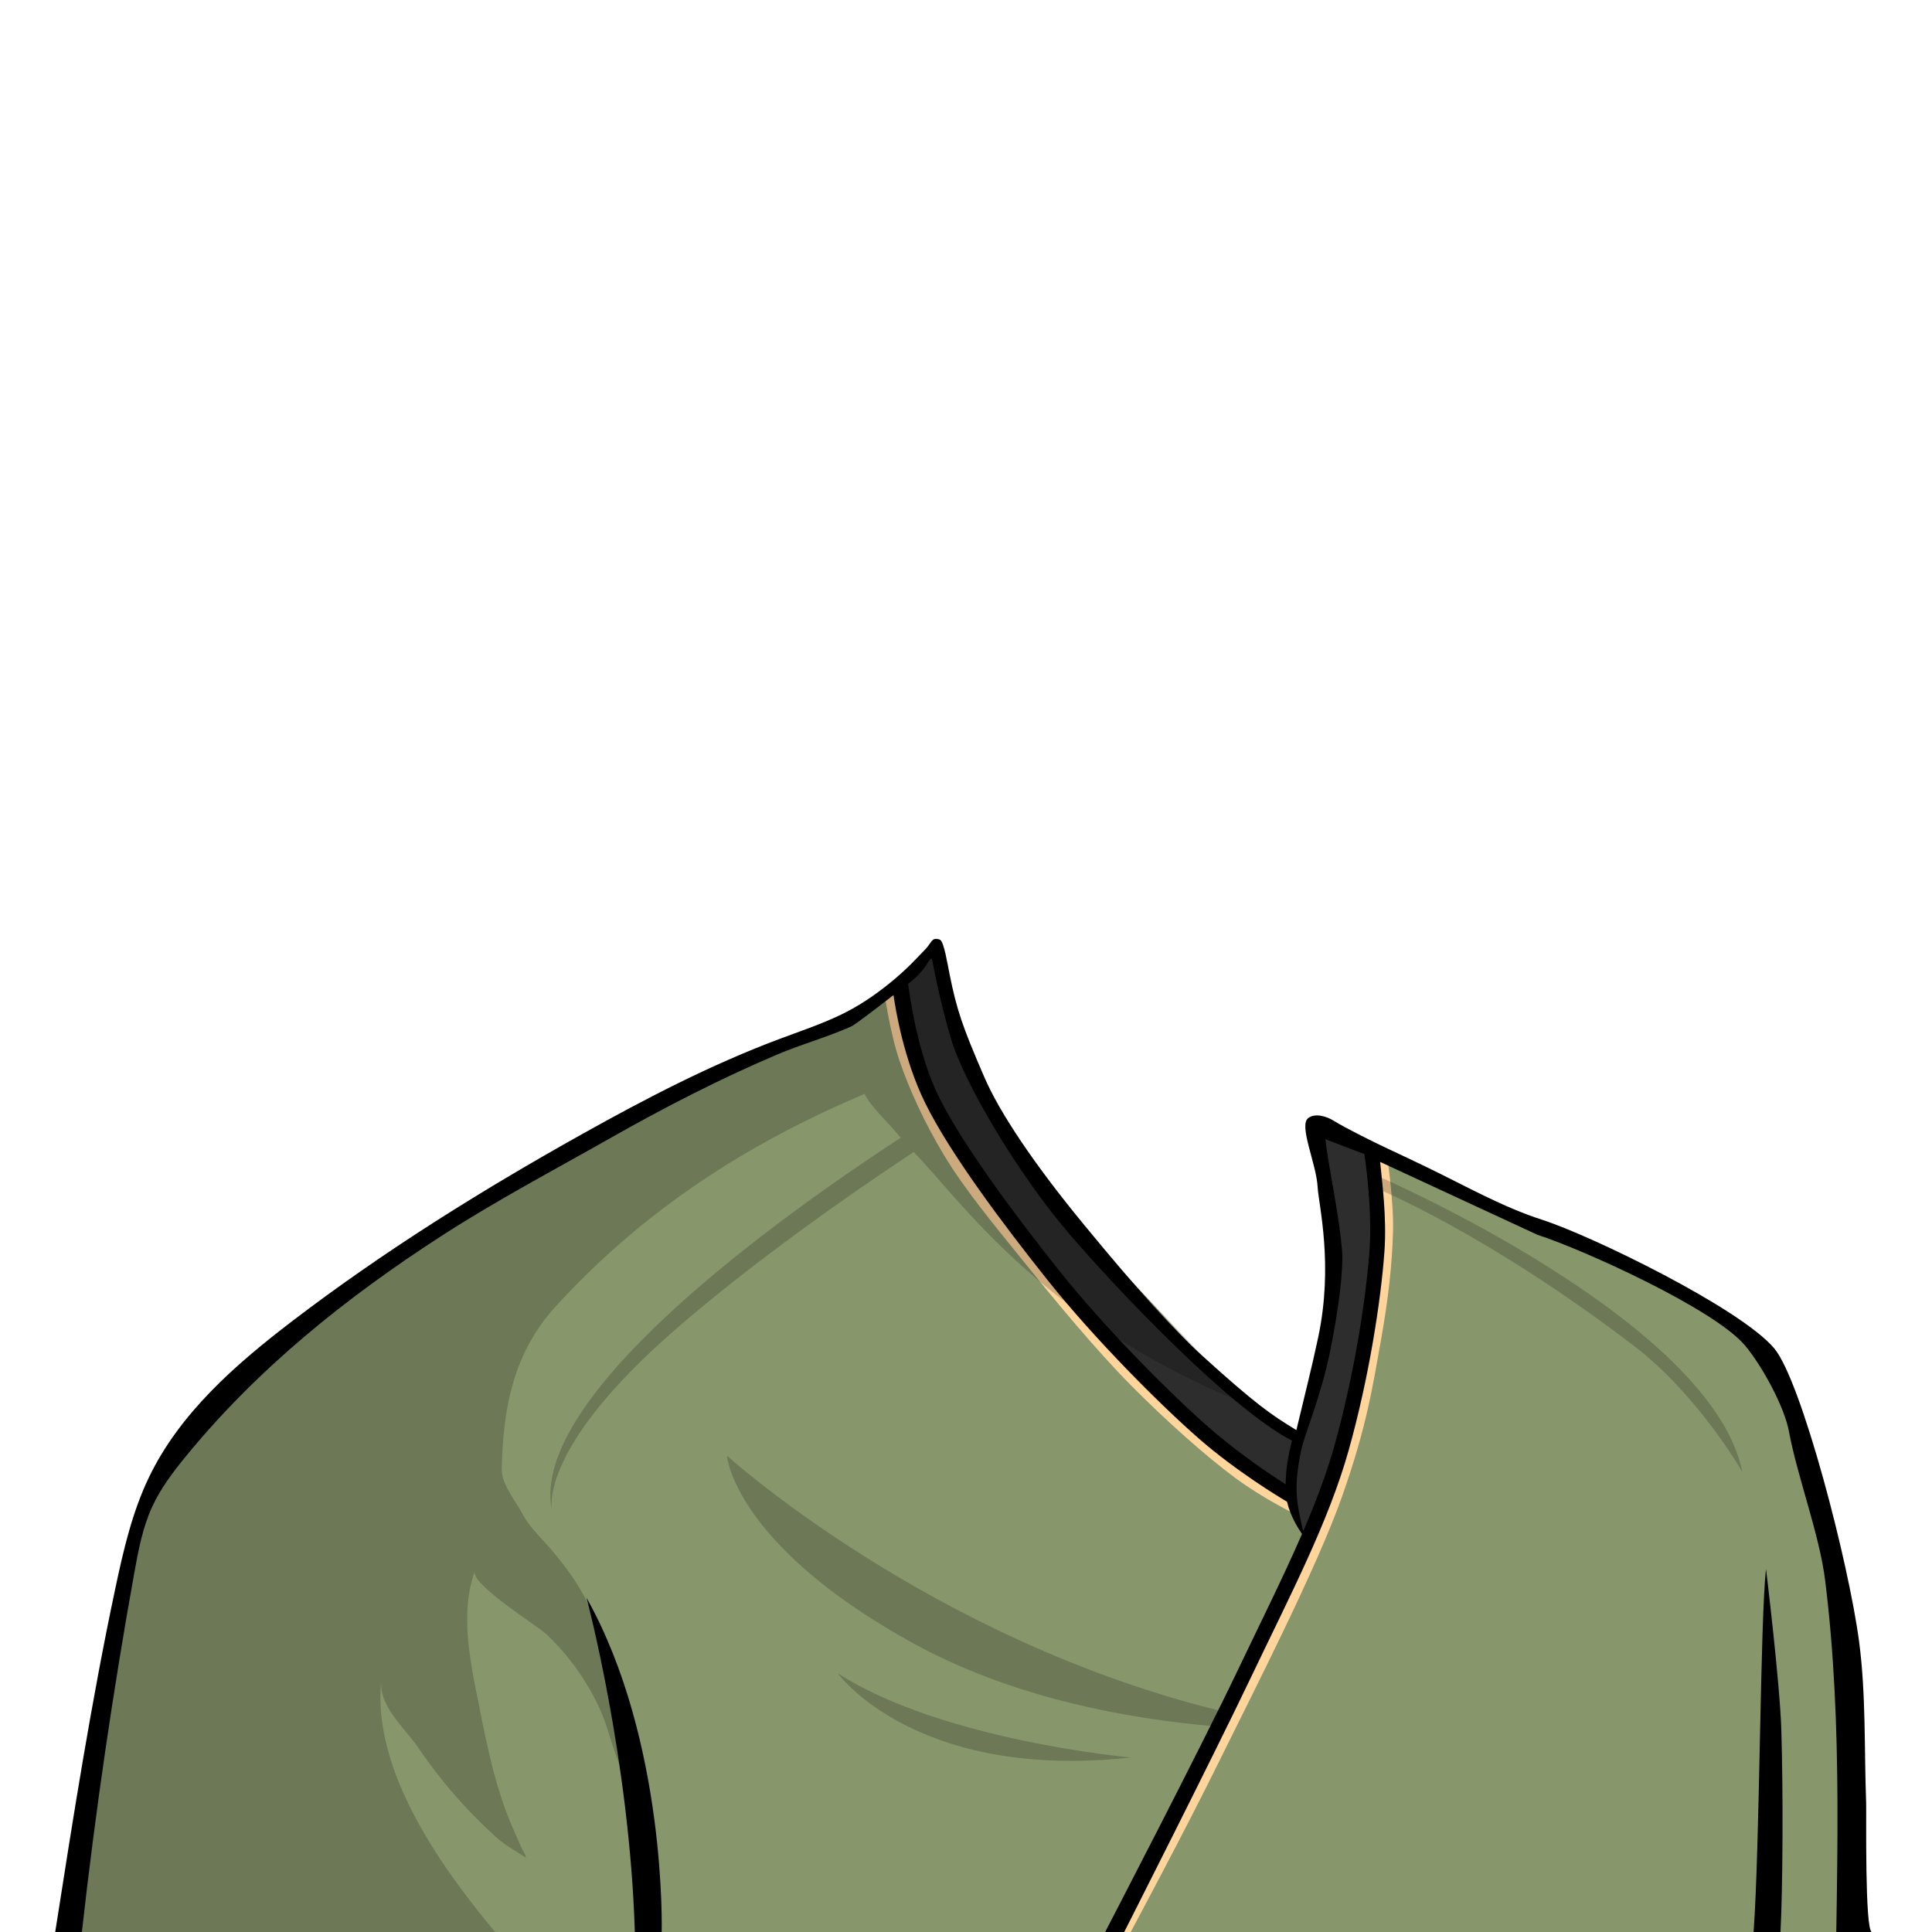
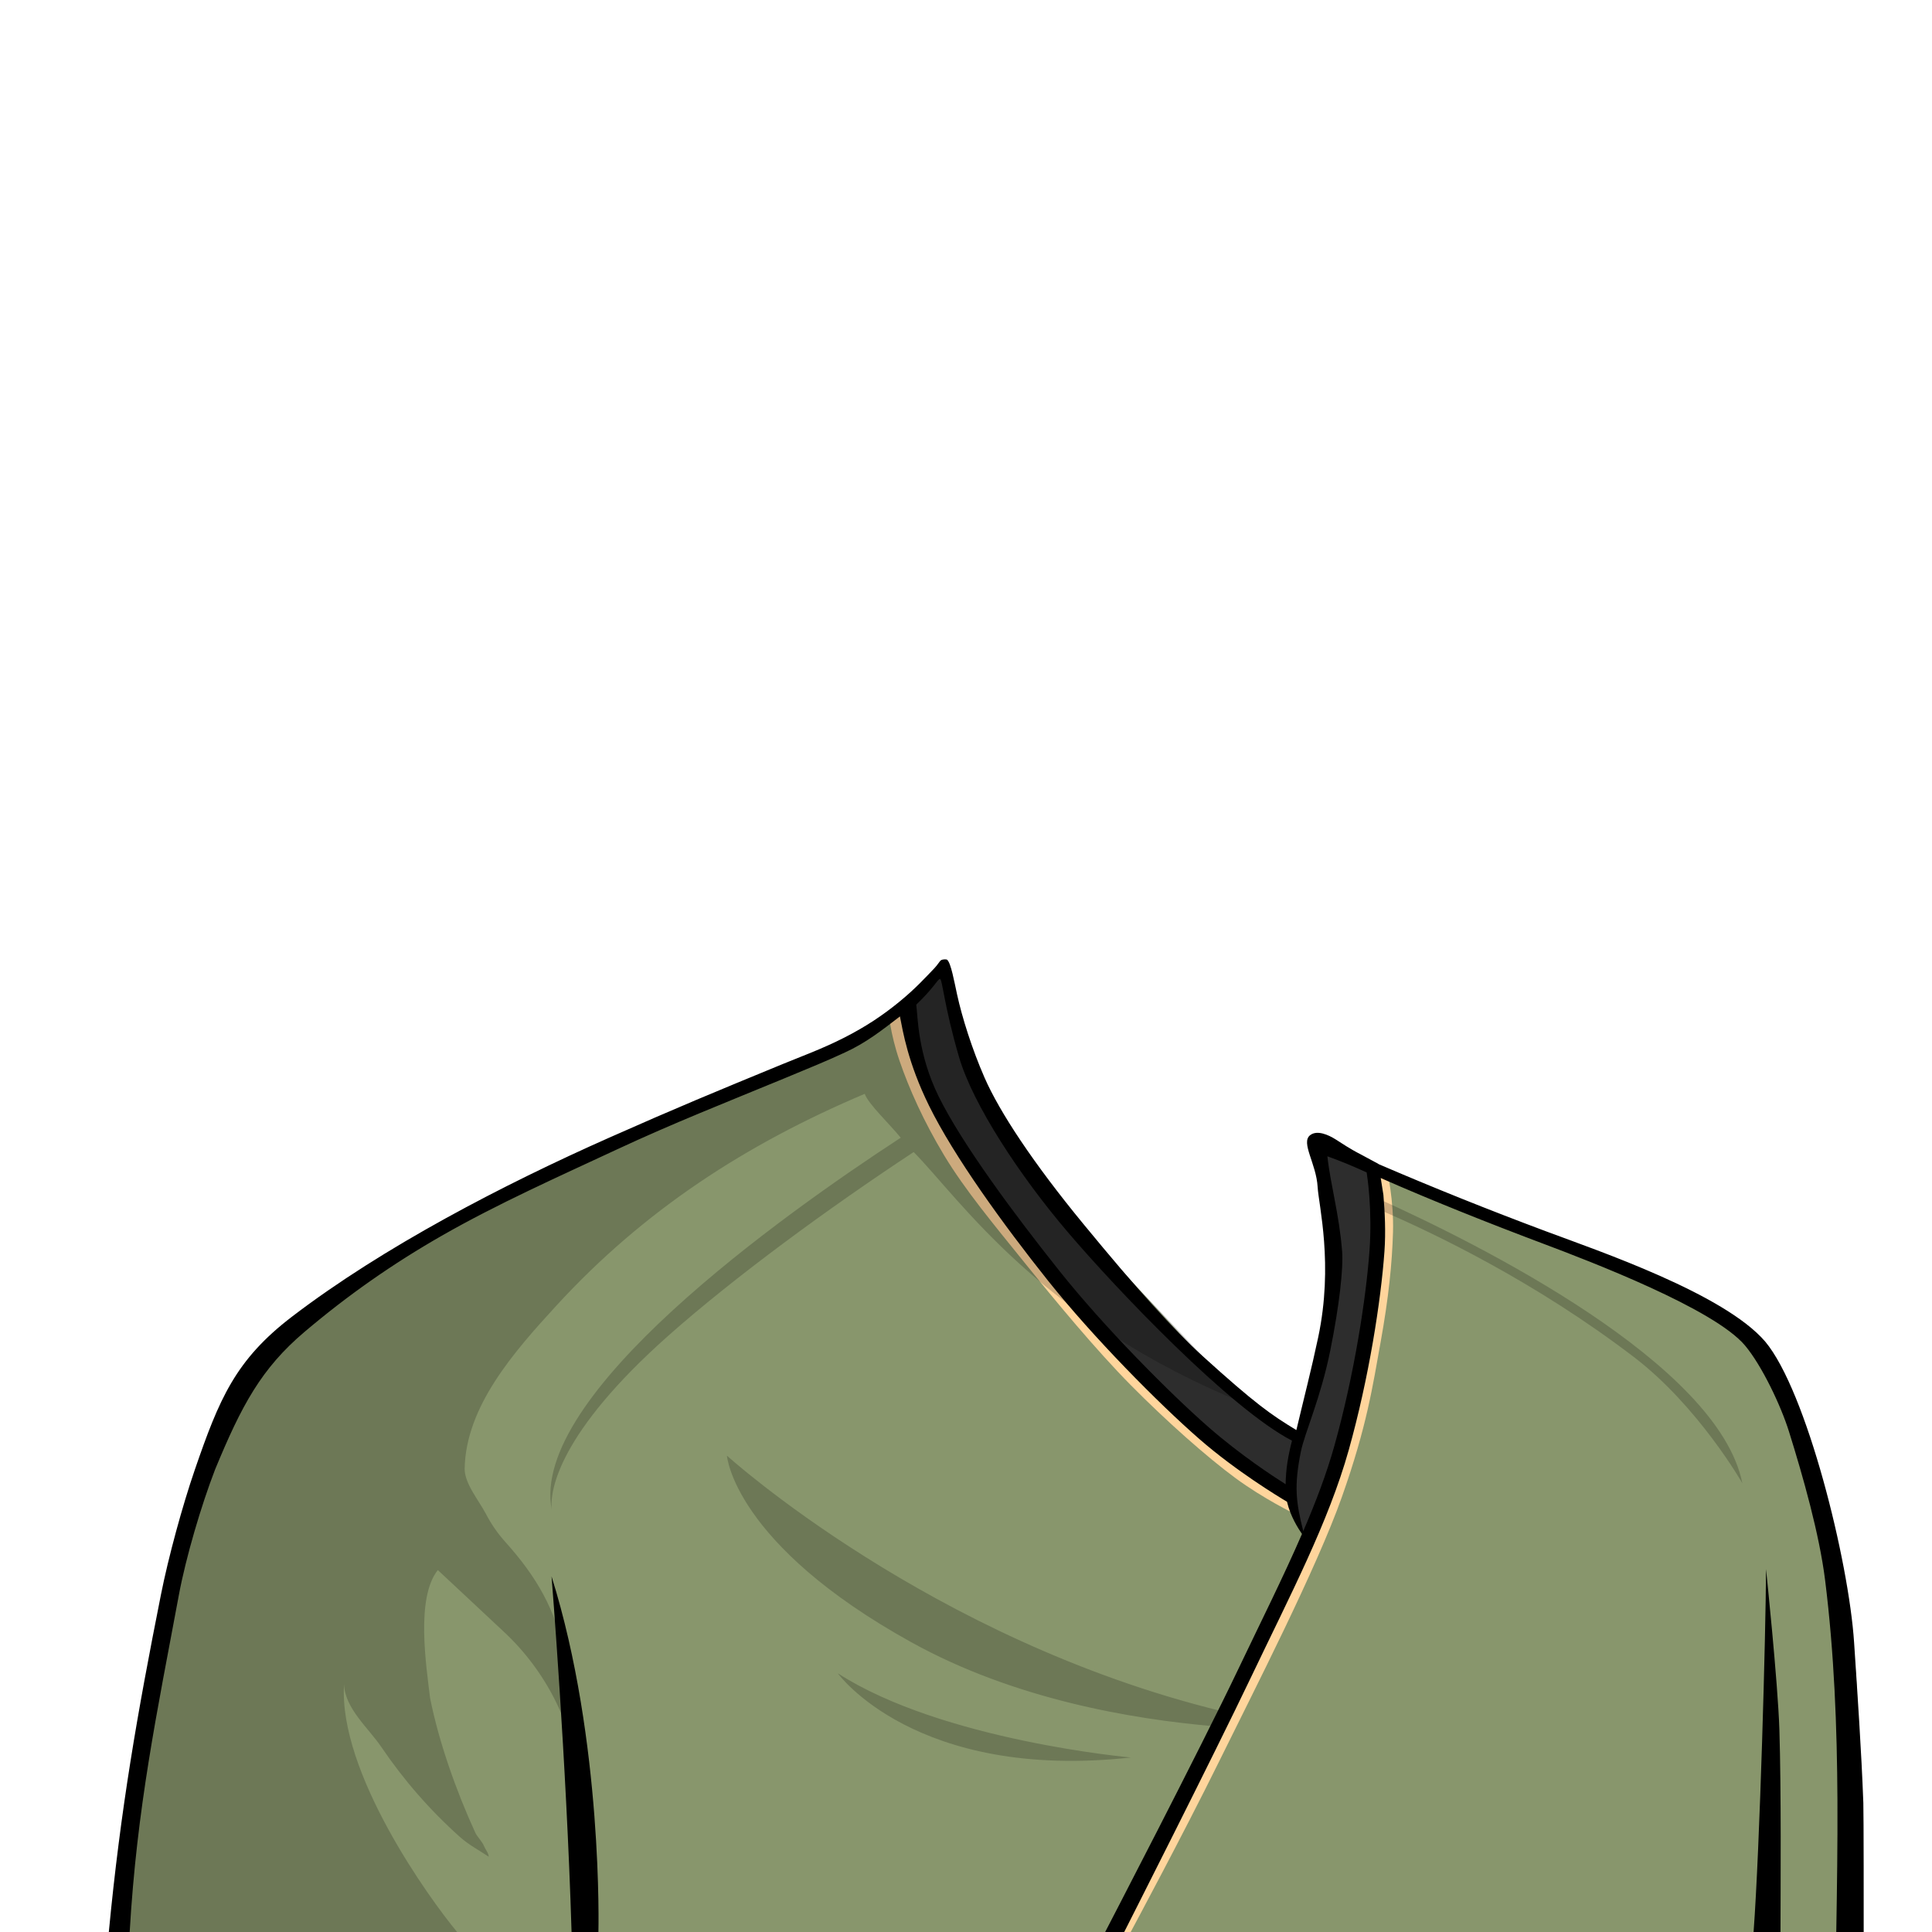
<svg xmlns="http://www.w3.org/2000/svg" version="1.1" id="svg1152" width="400" height="400" viewBox="0 0 400 400" xml:space="preserve">
  <defs id="defs1156" />
-   <g id="layer5" style="display:none">
-     <path d="m 213.633,151.294 -13.549,47.147 c 0,0 -9.099,12.312 -5.117,20.181 3.309,6.541 22.203,61.66 26.307,64.672 9.037,6.637 27.301,15.592 38.175,17.004 l 11.331,-1.564 2.825,-2.824 7.14,-56.869 -8.642,-4.168 18.428,-23.087 z" style="fill:#cd976d;fill-opacity:1;fill-rule:nonzero;stroke:none;stroke-width:1.333" id="path2468" />
-     <path d="m 200.083,198.441 c 0,0 -8.332,14.431 -4.035,22.587 1.244,2.359 7.896,7.777 9.011,9.009 1.995,2.205 15.875,-2.315 23.512,-1.913 11.391,0.597 25.193,0.157 29.891,1.567 6.339,1.901 13.099,2.665 15.471,2.891 l 16.597,-20.793 -76.897,-60.493 z" style="opacity:0.2;fill:#000000;fill-opacity:1;fill-rule:nonzero;stroke:none;stroke-width:1.333" id="path2478" />
-     <path d="m 211.645,149.528 c -1.011,4.997 -6.2,23.825 -7.369,28.788 -0.956,4.064 -1.957,8.119 -3.072,12.143 -0.516,1.859 -1.075,3.703 -1.633,5.549 -0.187,0.616 -0.955,1.863 -0.881,2.475 0.02,0.169 0.807,2.383 1.111,1.937 3.688,-5.387 5.037,-14.187 7.127,-20.381 1.491,-4.419 7.061,-22.687 8.552,-27.104 0,0 -3.833,-3.407 -3.833,-3.407" style="fill:#000000;fill-opacity:1;fill-rule:nonzero;stroke:none;stroke-width:1.333" id="path2488" />
-     <path d="m 293.276,213.319 c -2.837,2.044 -16.283,19.912 -18.592,22.531 -1.879,2.131 -4.417,10.851 -7.529,10.948 -2.104,0.065 -1.97,-3.743 -1.193,-5.332 0.791,-1.619 21.288,-30.909 21.288,-30.909 l 6.027,2.763" style="fill:#000000;fill-opacity:1;fill-rule:nonzero;stroke:none;stroke-width:1.333" id="path2492" />
-   </g>
  <g id="g1160">
-     <path d="m 12.988,400.023 c 3.601,-23.004 7.344,-48.092 12.261,-71.207 1.657,-7.791 3.424,-15.36 6.772,-22.336 6.34,-13.207 17.813,-23.125 29.267,-31.877 16.939,-12.941 36.519,-25.575 59.859,-38.62 11.775,-6.581 25.828,-14.063 40.779,-19.655 4.159,-1.528 8.339,-3.003 12.368,-4.855 6.593,-3.274 12.15,-8.227 17.864,-12.8 2.172,-1.756 1.497,-1.46 2.294,-1.208 0.259,3.545 3.044,16.33 9.108,29.367 6.065,13.037 14.79,23.996 23.934,31.086 8.186,8.527 36.622,41.132 41.079,40.56 0.519,-4.256 8.274,-38.212 8.668,-41.674 0.394,-3.462 0.315,-11.481 0.025,-15.225 -0.289,-3.744 -3.274,-6.56 -1.596,-7.866 0.239,-0.187 0.576,-0.28 1.004,-0.28 0.976,0 2.1,0.484 2.767,0.899 0.821,0.519 1.627,1.089 2.435,1.66 1.537,1.089 3.128,2.215 4.901,3.043 2.771,1.292 5.531,2.601 8.283,3.932 1.944,0.94 3.877,1.916 5.813,2.895 5.764,2.911 11.724,5.921 18.008,7.948 10.883,3.511 40.921,18.471 47.424,26.201 5.413,6.435 15.14,43.735 17.292,60.133 0.983,7.5 1.099,15.359 1.209,22.957 0.049,3.359 0.1,6.832 0.227,10.213 0.013,0.375 0.011,1.516 0.009,3.125 -0.023,13.316 0.204,20.763 0.649,23.583 z" style="display:inline;fill:#88966c;fill-opacity:1;fill-rule:nonzero;stroke:none;stroke-width:1.333" id="path2416" />
-     <path id="path4" style="color:#000000;fill:#ffd59c;-inkscape-stroke:none" d="m 186.035,204.939 -2.969,0.42 c 0,0 1.167,8.41 3.18,14.289 1.961,5.729 4.976,12.498 9.236,19.568 4.292,7.123 10.269,14.304 16.645,22.205 6.393,7.922 14.66,17.937 22.016,25.381 7.329,7.416 15.758,14.881 21.615,19.195 5.89,4.338 12.332,7.447 12.332,7.447 l 1.307,-2.699 c 0,0 -6.261,-3.041 -11.859,-7.164 -5.631,-4.147 -14.033,-11.576 -21.26,-18.889 -7.199,-7.285 -15.441,-17.256 -21.816,-25.156 -6.392,-7.921 -12.296,-15.038 -16.41,-21.867 -4.146,-6.881 -7.076,-13.472 -8.967,-18.994 -1.839,-5.372 -3.049,-13.736 -3.049,-13.736 z m 98.356,33.097 c 0,0 1.196,10.814 1.017,16.987 -0.183,6.297 -0.885,13.26 -2.518,22.303 -1.649,9.135 -2.759,17.071 -7.898,31.607 -5.094,14.407 -17.941,39.533 -25.336,54.543 C 242.298,378.414 231.223,400 231.223,400 h 2.877 c 0,0 10.841,-20.163 18.248,-35.199 7.371,-14.963 20.217,-40.004 25.473,-54.867 5.21,-14.734 6.386,-23.007 8.023,-32.074 1.654,-9.16 2.375,-16.294 2.562,-22.75 0.191,-6.58 -1.275,-16.09 -1.275,-16.09 z" />
-     <path style="fill:#2d2d2d;fill-opacity:1;stroke:none;stroke-width:1px;stroke-linecap:butt;stroke-linejoin:miter;stroke-opacity:1" d="m 185.988,203.952 8.417,-7.769 2.482,9.805 5.988,20 8.144,12.934 21.677,26.467 17.605,18.443 18.443,13.413 4.192,-12.455 3.832,-23.713 -2.055,-18.58 -1.708,-9.497 10.592,4.876 0.925,18.77 -3.684,30.299 -4.79,18.802 -5.629,12.814 -2.515,-5.748 -1.078,-3.952 -18.204,-12.096 -12.216,-13.054 -15.569,-16.168 -25.509,-35.09 -5.988,-15.09 z" id="path3" />
-     <path id="path2496" style="fill:#000000;fill-opacity:1;fill-rule:nonzero;stroke:none;stroke-width:1.333" d="m 184.334,203.441 c -3.282,2.673 -6.726,5.003 -10.607,6.826 -3.98,1.869 -8.154,3.274 -12.268,4.812 -14.211,5.313 -27.72,12.336 -40.963,19.738 -20.801,11.627 -41.083,24.259 -60.018,38.727 -11.739,8.969 -23.265,19.04 -29.658,32.357 -3.421,7.127 -5.23,14.905 -6.875,22.637 -5.033,23.659 -8.776,47.587 -12.516,71.484 1.84,-0.013 3.68,0.013 5.52,0 2.793,-24.901 6.418,-49.764 10.863,-74.424 0.841,-4.667 1.73,-9.384 3.717,-13.689 1.721,-3.727 4.217,-7.038 6.811,-10.221 7.412,-9.095 15.764,-17.395 24.711,-24.977 8.976,-7.605 18.541,-14.493 28.42,-20.873 11.265,-7.277 23.076,-13.51 34.703,-20.102 11.259,-6.384 22.804,-12.341 34.713,-17.398 5.033,-2.139 10.333,-3.583 15.33,-5.812 0.772,-0.344 4.662,-3.322 8.773,-6.504 0.444,3.098 2.145,13.37 6.553,22.326 5.156,10.477 16.179,25.183 25.449,36.809 9.334,11.706 22.893,25.426 31.33,32.777 7.628,6.646 16.372,11.933 18.141,12.982 0.731,3.092 2.34,5.56 3.105,6.67 -3.879,8.944 -8.532,18.218 -13.242,28.092 C 248.388,362.318 228.812,400 228.812,400 h 3.943 c 0,0 18.372,-36.226 26.367,-52.984 7.951,-16.666 15.918,-31.811 20.127,-46.828 4.179,-14.912 6.652,-30.867 7.385,-41.084 0.519,-7.238 -0.557,-14.839 -0.888,-18.54 l 32.544,15.077 c 9.488,3.06 36.61,15.337 42.992,22.924 3.488,4.145 8.138,12.607 9.104,17.811 1.756,9.477 6.291,21.205 7.488,30.807 1.88,15.079 2.471,30.284 2.549,45.518 0.045,9.093 -0.091,18.204 -0.242,27.324 1.349,-0.019 5.734,0.019 7.375,0 -1.501,-0.404 -1.115,-24.722 -1.191,-26.758 -0.409,-10.997 -0.013,-22.376 -1.445,-33.293 -2.157,-16.449 -11.959,-54.122 -17.594,-60.82 -6.981,-8.299 -37.719,-23.283 -48.035,-26.611 -8.256,-2.663 -15.869,-7.012 -23.65,-10.773 -2.757,-1.333 -5.524,-2.647 -8.299,-3.941 -2.576,-1.203 -8.811,-4.28 -11.21,-5.792 -1.403,-0.873 -3.832,-1.677 -5.293,-0.541 -1.989,1.548 1.689,9.398 1.963,14.252 0.214,3.798 3.314,16.033 0.113,31.149 -1.403,6.627 -2.954,12.592 -4.516,19.184 -5.279,-3.196 -8.522,-5.457 -19.48,-15.385 -6.008,-5.443 -13.316,-13.552 -24.596,-27.262 -10.413,-12.657 -17.385,-23.175 -20.482,-30.318 -4.68,-10.793 -5.763,-14.12 -7.218,-21.308 -0.536,-2.647 -1.152,-6.575 -1.941,-7.205 -0.223,-0.178 -0.951,-0.262 -1.16,-0.204 -0.699,0.192 -1.04,1.204 -1.879,2.072 -1.649,1.705 -3.844,4.163 -7.308,6.973 z m 8.45,-4.985 c 0.384,-0.223 0.771,5.137 4.023,16.298 2.854,9.796 14.241,28.58 24.312,40.396 10.071,11.817 33.57,36.503 46.375,43.121 -0.807,3.126 -1.277,5.907 -1.318,9.023 -2.561,-1.615 -9.299,-6.019 -15.816,-11.697 -8.235,-7.175 -21.787,-20.89 -30.943,-32.373 -9.22,-11.563 -20.207,-26.316 -25.092,-36.244 -4.299,-8.736 -5.971,-20.629 -6.307,-23.275 3.805,-2.956 4.08,-4.851 4.766,-5.249 z m 81.629,37.412 8.07,3.071 c 0,0 1.701,11.002 1.06,19.942 -0.713,9.948 -3.168,25.808 -7.277,40.471 -1.62,5.781 -3.855,11.645 -6.441,17.654 -1.511,-6.023 -1.925,-9.291 -0.514,-16.377 0.79,-3.967 4.111,-11.09 6.115,-21.057 1.864,-9.267 2.724,-16.976 2.442,-20.527 -0.617,-7.772 -2.818,-17.274 -3.455,-23.176 z m 91.226,89.005 c -1.2,9.905 -1.291,57.818 -2.58,75.15 h 5.574 c 0.484,-9.215 0.566,-29.241 0.17,-41.906 -0.308,-9.852 -3.164,-33.244 -3.164,-33.244 z m -244.201,5.936 c 0,0 8.914,33.49 9.998,69.215 h 5.561 c 0,0 1.065,-39.531 -15.559,-69.215 z" />
-     <path id="path2550" style="opacity:0.2;fill:#000000;fill-opacity:1;fill-rule:nonzero;stroke:none;stroke-width:1.333" d="m 193.475,197.383 c -1.041,-0.217 -15.234,12.237 -19.182,14.09 -3.143,1.477 -6.431,2.68 -9.609,3.842 -0.92,0.336 -1.84,0.671 -2.758,1.014 -14.951,5.592 -29.005,13.073 -40.779,19.654 -23.34,13.045 -42.919,25.68 -59.857,38.621 -11.453,8.752 -22.928,18.67 -29.268,31.877 -3.348,6.976 -5.114,14.545 -6.771,22.336 -4.233,19.904 -7.146,40.039 -10.527,60.082 -0.583,3.745 -1.162,7.469 -1.734,11.125 h 89.547 c -0.159,-0.192 -0.315,-0.38 -0.463,-0.559 -11.107,-13.367 -25.098,-33.22 -23.127,-51.6 -0.575,5.427 4.881,9.895 7.629,13.951 4.661,6.881 10.142,13.183 16.346,18.717 1.852,1.651 3.906,2.7 5.951,4.08 -0.055,-0.797 -0.724,-1.556 -1.014,-2.273 -0.372,-0.92 -0.775,-1.837 -1.195,-2.752 -3.891,-8.473 -5.684,-17.418 -7.504,-26.564 -1.631,-8.2 -3.641,-17.315 -1.516,-25.607 0.188,-0.731 0.413,-1.452 0.684,-2.156 -1.037,2.701 12.962,11.325 14.932,13.209 4.609,4.408 8.375,9.704 11.002,15.518 2.449,5.419 3.081,12.122 7.281,16.592 0.681,-10.052 -4.3,-18.299 -6.186,-27.832 -1.832,-9.263 -5.987,-16.1 -12.391,-23.234 -1.701,-1.895 -3.545,-3.715 -4.73,-5.969 -1.42,-2.703 -4.415,-6.253 -4.355,-9.307 0.251,-12.828 2.438,-24.253 11.293,-33.902 18.228,-19.861 39.373,-33.501 63.861,-43.869 0.728,2.091 5.081,6.169 7.453,9.084 -24.871,16.237 -76.955,53.402 -72.244,77.049 -0.328,-2.56 -0.217,-14.468 24.164,-36.088 13.595,-12.056 33.101,-26.36 50.76,-37.992 9.564,9.66 26.351,35.154 69.496,52.434 l -46.467,-48.955 c -4.846,-5.686 -10.963,-20.064 -13.816,-27.98 -2.854,-7.916 -3.385,-16.176 -4.904,-16.633 z m 91.656,46.057 -0.207,2.57 c 0,0 22.449,9.05 53.312,32.592 13.395,10.216 22.496,26.156 22.496,26.156 -6.277,-31.388 -75.602,-61.318 -75.602,-61.318 z M 150.504,301.375 c 0,0 1.353,18.268 38.254,38.678 21.261,11.76 45.582,15.883 62.588,17.346 l 1.432,-3.164 C 192.541,339.486 150.504,301.375 150.504,301.375 Z m 22.949,45.059 c 0,0 16.044,22.32 60.684,17.438 0,0 -39.061,-3.488 -60.684,-17.438 z" />
-   </g>
-   <g id="layer2" style="display:none">
-     <path style="display:inline;fill:none;stroke:#000000;stroke-width:0.8;stroke-linecap:butt;stroke-linejoin:miter;stroke-dasharray:none;stroke-opacity:1" d="m 260.12,248.623 23.292,-42.735" id="path1746" />
-     <path style="color:#000000;display:inline;fill:#000000;fill-opacity:0.2;-inkscape-stroke:none" d="m 280.57,203.944 -23.462,43.159 1.79,0.838 23.124,-42.82 z" id="path1748" />
+     <path d="m 25.532,400.023 c 3.601,-23.004 4.092,-42.053 9.009,-65.167 1.657,-7.791 2.959,-19.077 6.307,-26.053 6.34,-13.207 8.986,-25.448 20.44,-34.2 16.939,-12.941 37.176,-23.029 60.516,-36.074 11.775,-6.581 25.992,-11.845 40.943,-17.437 4.159,-1.528 9.817,-4.317 13.846,-6.169 6.593,-3.274 9.966,-7.553 15.681,-12.126 2.172,-1.756 2.891,-3.028 3.688,-2.776 0.259,3.545 1.534,13.775 7.598,26.812 6.065,13.037 14.79,23.996 23.934,31.086 8.186,8.527 36.622,41.132 41.079,40.56 0.519,-4.256 8.274,-38.212 8.668,-41.674 0.394,-3.462 0.315,-11.481 0.025,-15.225 -0.289,-3.744 -5.656,-4.179 -3.977,-5.484 3.204,0.585 5.974,2.698 8.833,4.25 1.537,1.089 3.046,1.558 4.819,2.386 5.297,2.414 7.739,2.706 14.753,6.252 5.764,2.911 10.41,4.115 16.694,6.141 10.883,3.511 41.414,17.157 47.917,24.887 5.413,6.435 15.14,43.735 17.292,60.133 0.983,7.5 1.099,15.359 1.209,22.957 0.049,3.359 0.1,6.832 0.227,10.213 0.013,0.375 0.011,1.516 0.009,3.125 -0.023,13.316 0.204,20.763 0.649,23.583 z" style="display:inline;fill:#88966c;fill-opacity:1;fill-rule:nonzero;stroke:none;stroke-width:1.333" id="path2416" />
+     <path id="path4" style="color:#000000;fill:#ffd59c;-inkscape-stroke:none" d="m 186.964,209.121 -2.969,0.42 c 0,0 0.238,4.229 2.251,10.108 1.961,5.729 4.976,12.498 9.236,19.568 4.292,7.123 10.269,14.304 16.645,22.205 6.393,7.922 14.66,17.937 22.016,25.381 7.329,7.416 15.758,14.881 21.615,19.195 5.89,4.338 12.332,7.447 12.332,7.447 l 1.307,-2.699 c 0,0 -6.261,-3.041 -11.859,-7.164 -5.631,-4.147 -14.033,-11.576 -21.26,-18.889 -7.199,-7.285 -15.441,-17.256 -21.816,-25.156 -6.392,-7.921 -12.296,-15.038 -16.41,-21.867 -4.146,-6.881 -7.076,-13.472 -8.967,-18.994 -1.839,-5.372 -2.12,-9.555 -2.12,-9.555 z m 97.509,32.365 c 0,0 1.114,7.365 0.935,13.538 -0.183,6.297 -0.885,13.26 -2.518,22.303 -1.649,9.135 -2.759,17.071 -7.898,31.607 -5.094,14.407 -17.941,39.533 -25.336,54.543 C 242.298,378.414 231.223,400 231.223,400 h 2.877 c 0,0 10.841,-20.163 18.248,-35.199 7.371,-14.963 20.217,-40.004 25.473,-54.867 5.21,-14.734 6.386,-23.007 8.023,-32.074 1.654,-9.16 2.375,-16.294 2.562,-22.75 0.191,-6.58 -1.192,-12.641 -1.192,-12.641 z" />
+     <path style="fill:#2d2d2d;fill-opacity:1;stroke:none;stroke-width:1px;stroke-linecap:butt;stroke-linejoin:miter;stroke-opacity:1" d="m 187.266,208.366 8.649,-8.349 0.972,5.972 5.988,20 8.144,12.934 21.677,26.467 17.605,18.443 18.443,13.413 4.192,-12.455 3.832,-23.713 -2.055,-18.58 -2.118,-5.965 11.414,4.301 0.515,15.813 -3.684,30.299 -4.79,18.802 -5.629,12.814 -2.515,-5.748 -1.078,-3.952 -18.204,-12.096 -12.216,-13.054 -15.569,-16.168 -25.509,-35.09 -5.988,-15.09 z" id="path3" />
+     <path id="path2496" style="fill:#000000;fill-opacity:1;fill-rule:nonzero;stroke:none;stroke-width:1.333" d="m 193.385,200.533 c -1.649,1.705 -3.845,4.162 -7.309,6.973 -3.282,2.673 -6.726,5.003 -11.269,7.319 -4.543,2.315 -8.888,3.886 -12.767,5.482 -14.031,5.772 -21.781,8.967 -35.854,15.209 -21.856,9.695 -46.774,22.6 -65.709,37.068 -11.739,8.969 -15.085,17.027 -20.135,31.688 -2.575,7.474 -5.479,18.129 -7.02,25.883 -4.906,24.683 -8.353,44.321 -10.795,69.869 1.84,-0.013 2.48,0.013 4.32,0 1.496,-25.785 5.597,-45.185 10.189,-69.818 1.453,-7.792 4.63,-18.538 7.486,-25.939 5.493,-13.316 9.579,-20.932 18.525,-28.514 8.976,-7.605 18.213,-14.072 28.42,-19.912 11.569,-6.62 24.216,-12.248 36.33,-17.895 11.579,-5.397 22.751,-9.791 34.711,-14.729 4.516,-1.865 9.218,-3.798 12.391,-5.301 4.335,-1.965 7.676,-4.592 11.423,-7.479 0.618,3.098 1.623,9.537 6.03,18.494 5.156,10.477 15.366,24.602 24.636,36.228 9.334,11.706 22.893,25.426 31.33,32.777 7.628,6.646 16.372,11.933 18.141,12.982 0.731,3.092 2.34,5.56 3.105,6.67 -3.879,8.944 -8.532,18.218 -13.242,28.092 C 248.388,362.318 228.812,400 228.812,400 h 3.943 c 0,0 18.372,-36.226 26.367,-52.984 7.951,-16.666 15.918,-31.811 20.127,-46.828 4.179,-14.912 6.652,-30.867 7.385,-41.084 0.29,-4.043 0.081,-8.2 -0.217,-11.727 l -0.555,-3.48 c 10.416,4.596 22.665,9.468 33.357,13.486 10.215,3.839 35.68,13.595 42.062,21.182 3.488,4.145 7.43,12.454 9.104,17.811 2.914,9.327 6.291,21.205 7.488,30.807 1.88,15.079 2.471,30.284 2.549,45.518 0.045,9.093 -0.091,18.204 -0.242,27.324 1.349,-0.019 4.034,-0.005 5.676,-0.023 0.009,-2.843 0.003,-24.698 -0.072,-26.734 -0.409,-10.997 -1.193,-22.19 -1.91,-33.178 -1.112,-17.03 -9.868,-52.147 -18.406,-62.33 -8.491,-9.925 -34.608,-18.804 -45.248,-22.779 -12.212,-4.563 -23.463,-9.086 -34.816,-13.969 l -0.006,-0.031 -3.619,-1.953 c -2.286,-1.157 -4.063,-2.379 -5.32,-3.172 -1.403,-0.873 -3.75,-1.964 -5.211,-0.828 -1.989,1.548 1.279,5.866 1.553,10.721 0.214,3.798 3.314,16.032 0.113,31.148 -1.403,6.627 -2.954,12.592 -4.516,19.184 -5.279,-3.196 -8.522,-5.457 -19.48,-15.385 -6.008,-5.443 -13.316,-13.552 -24.596,-27.262 -10.413,-12.657 -17.36,-23.186 -20.482,-30.318 -2.59,-5.915 -4.652,-12.484 -5.682,-17.201 -0.571,-2.615 -1.277,-6.574 -2.066,-7.205 -0.172,-0.137 -0.916,-0.11 -1.235,0.078 -0.349,0.206 -0.632,0.879 -1.472,1.747 z m 1.207,2.133 c 0.525,-0.05 0.806,5.338 3.957,16.152 2.854,9.796 12.499,24.515 22.57,36.332 10.071,11.817 33.57,36.503 46.375,43.121 -0.807,3.126 -1.277,5.907 -1.318,9.023 -2.561,-1.615 -9.299,-6.019 -15.816,-11.697 -8.235,-7.175 -21.787,-20.89 -30.943,-32.373 -9.22,-11.563 -20.207,-26.316 -25.092,-36.244 -4.299,-8.736 -4.288,-16.332 -4.623,-18.979 3.631,-3.479 4.323,-5.103 4.865,-5.33 0.008,-0.004 0.017,-0.005 0.025,-0.006 z m 80.23,36.734 c 2.785,0.992 5.617,2.178 8.129,3.34 0.152,0.937 1.188,7.821 0.592,16.14 -0.713,9.948 -3.168,25.808 -7.277,40.471 -1.62,5.781 -3.855,11.645 -6.441,17.654 -1.511,-6.023 -1.925,-9.291 -0.514,-16.377 0.79,-3.967 4.11,-11.089 6.115,-21.057 1.864,-9.267 2.725,-16.975 2.443,-20.527 -0.617,-7.772 -2.41,-13.743 -3.047,-19.645 z m 90.816,85.473 c -0.039,12.925 -1.291,57.818 -2.58,75.15 h 5.574 c 0.019,-9.679 0.166,-29.241 -0.23,-41.906 -0.308,-9.852 -2.764,-33.244 -2.764,-33.244 z m -251.443,1.521 c 0,0 3.057,37.904 4.141,73.629 h 5.559 c 0,0 1.017,-39.511 -9.699,-73.629 z" />
+     <path id="path2550" style="opacity:0.2;fill:#000000;fill-opacity:1;fill-rule:nonzero;stroke:none;stroke-width:1.333" d="m 191.558,204.059 c -1.307,0.984 -11.325,9.285 -15.212,11.109 -1.597,0.751 -1.754,0.856 -3.393,1.495 l -1.453,0.91 c -1.416,0.644 -2.799,1.239 -4.027,1.688 -13.2,4.821 -26.175,10.527 -46.094,19.973 -24.159,11.457 -43.151,22.428 -60.09,35.369 -11.453,8.752 -15.137,19.335 -20.711,34.377 -2.846,7.68 -5.436,18.539 -6.945,26.359 C 27.747,365.833 26.294,372.892 23.734,400 h 70.904 c -5.679,-6.835 -24.58,-32.949 -23.406,-51.293 0.153,4.965 5.095,9.123 7.666,12.918 4.661,6.881 10.142,13.183 16.346,18.717 1.852,1.651 3.906,2.7 5.951,4.08 -0.055,-0.797 -0.724,-1.556 -1.014,-2.273 -0.372,-0.92 -1.373,-1.839 -1.793,-2.754 -3.891,-8.473 -7.524,-18.693 -9.344,-27.84 -0.79,-6.628 -3.003,-20.73 1.605,-26.488 1.866,1.772 12.163,11.327 14.133,13.211 4.609,4.408 8.373,9.704 11,15.518 2.449,5.419 2.851,9.568 5.541,16.709 -0.364,-10.284 -2.558,-18.418 -4.443,-27.951 -1.832,-9.263 -5.787,-16.1 -12.191,-23.234 -1.701,-1.895 -2.946,-3.713 -4.131,-5.967 -1.42,-2.703 -4.415,-6.253 -4.355,-9.307 0.251,-12.828 10.114,-24.062 18.969,-33.711 18.228,-19.861 39.373,-33.501 63.861,-43.869 0.728,2.091 5.081,6.169 7.453,9.084 -24.871,16.237 -76.955,53.402 -72.244,77.049 -0.021,-0.16 -0.04,-0.357 -0.051,-0.59 -0.169,-3.497 1.358,-15.23 24.215,-35.498 13.595,-12.056 33.101,-26.36 50.76,-37.992 9.564,9.66 26.351,35.154 69.496,52.434 l -46.467,-48.955 c -4.846,-5.686 -10.963,-20.064 -13.816,-27.98 -2.754,-7.64 -2.142,-14.001 -3.263,-14.082 -0.587,-0.042 -1.335,2.318 -3.558,4.125 z m 93.809,46.308 c 11.83,5.053 32.576,15.08 52.87,30.559 13.395,10.216 22.496,26.154 22.496,26.154 -4.963,-24.814 -54.716,-49.592 -75.339,-58.883 l -0.027,2.169 z M 150.504,301.375 c 0,0 1.353,18.268 38.254,38.678 21.261,11.76 45.582,15.883 62.588,17.346 l 1.432,-3.164 C 192.541,339.486 150.504,301.375 150.504,301.375 Z m 22.949,45.059 c 0,0 16.044,22.32 60.684,17.438 0,0 -39.061,-3.488 -60.684,-17.438 z" />
  </g>
  <g id="layer1" style="display:inline" />
  <g id="layer3" style="display:none">
    <path id="path18248" style="color:#000000;fill:#000000;stroke-miterlimit:40;-inkscape-stroke:none" d="m 332.873,361.211 c -4.049,0 -7.34,3.322 -7.34,7.395 0,4.073 3.291,7.393 7.34,7.393 4.049,0 7.34,-3.32 7.34,-7.393 0,-4.073 -3.291,-7.395 -7.34,-7.395 z m 0,1.338 c 2.734,0 5.035,1.833 5.762,4.354 -0.339,-0.375 -0.78,-0.703 -1.287,-0.975 -1.174,-0.63 -2.745,-1 -4.475,-1 -1.73,0 -3.301,0.37 -4.475,1 -0.507,0.272 -0.948,0.6 -1.287,0.975 0.727,-2.521 3.028,-4.354 5.762,-4.354 z m 0,3.262 c 1.602,0 3.047,0.353 4.057,0.895 1.009,0.541 1.535,1.229 1.535,1.9 0,0.671 -0.526,1.357 -1.535,1.898 -1.009,0.541 -2.455,0.895 -4.057,0.895 -1.602,0 -3.047,-0.353 -4.057,-0.895 -1.009,-0.541 -1.535,-1.227 -1.535,-1.898 0,-0.671 0.526,-1.359 1.535,-1.9 1.009,-0.541 2.455,-0.895 4.057,-0.895 z m -5.762,4.494 c 0.339,0.375 0.78,0.705 1.287,0.977 1.174,0.63 2.745,1 4.475,1 1.73,0 3.301,-0.37 4.475,-1 0.507,-0.272 0.948,-0.602 1.287,-0.977 -0.726,2.522 -3.026,4.355 -5.762,4.355 -2.735,0 -5.036,-1.833 -5.762,-4.355 z" />
  </g>
  <g id="layer4" style="display:none">
    <path style="fill:#000000;fill-opacity:1;stroke:none;stroke-width:1px;stroke-linecap:butt;stroke-linejoin:miter;stroke-opacity:1" d="m 331.436,368.934 1.697,2.804 4.117,-0.705 0.191,-6.211 -4.397,-2.585 -5.719,3.461 0.93,7.558 c 0,0 4.282,1.707 5.93,2.093 1.648,0.386 3.837,0.588 3.837,0.588 v -0.253 c 0,0 -4.767,-2.012 -6.334,-3.174 -1.567,-1.162 -2.409,-2.354 -2.504,-3.905 -0.095,-1.552 0.765,-3.248 1.86,-3.96 1.095,-0.712 2.276,-0.72 3.256,-0.226 0.979,0.494 1.66,1.237 1.833,2.243 0.173,1.005 0.183,1.92 -0.403,2.818 -0.586,0.899 -1.611,0.631 -2.299,0.192 -0.688,-0.439 -1.457,-1.532 -1.457,-1.532 z" id="path18493" />
  </g>
</svg>
